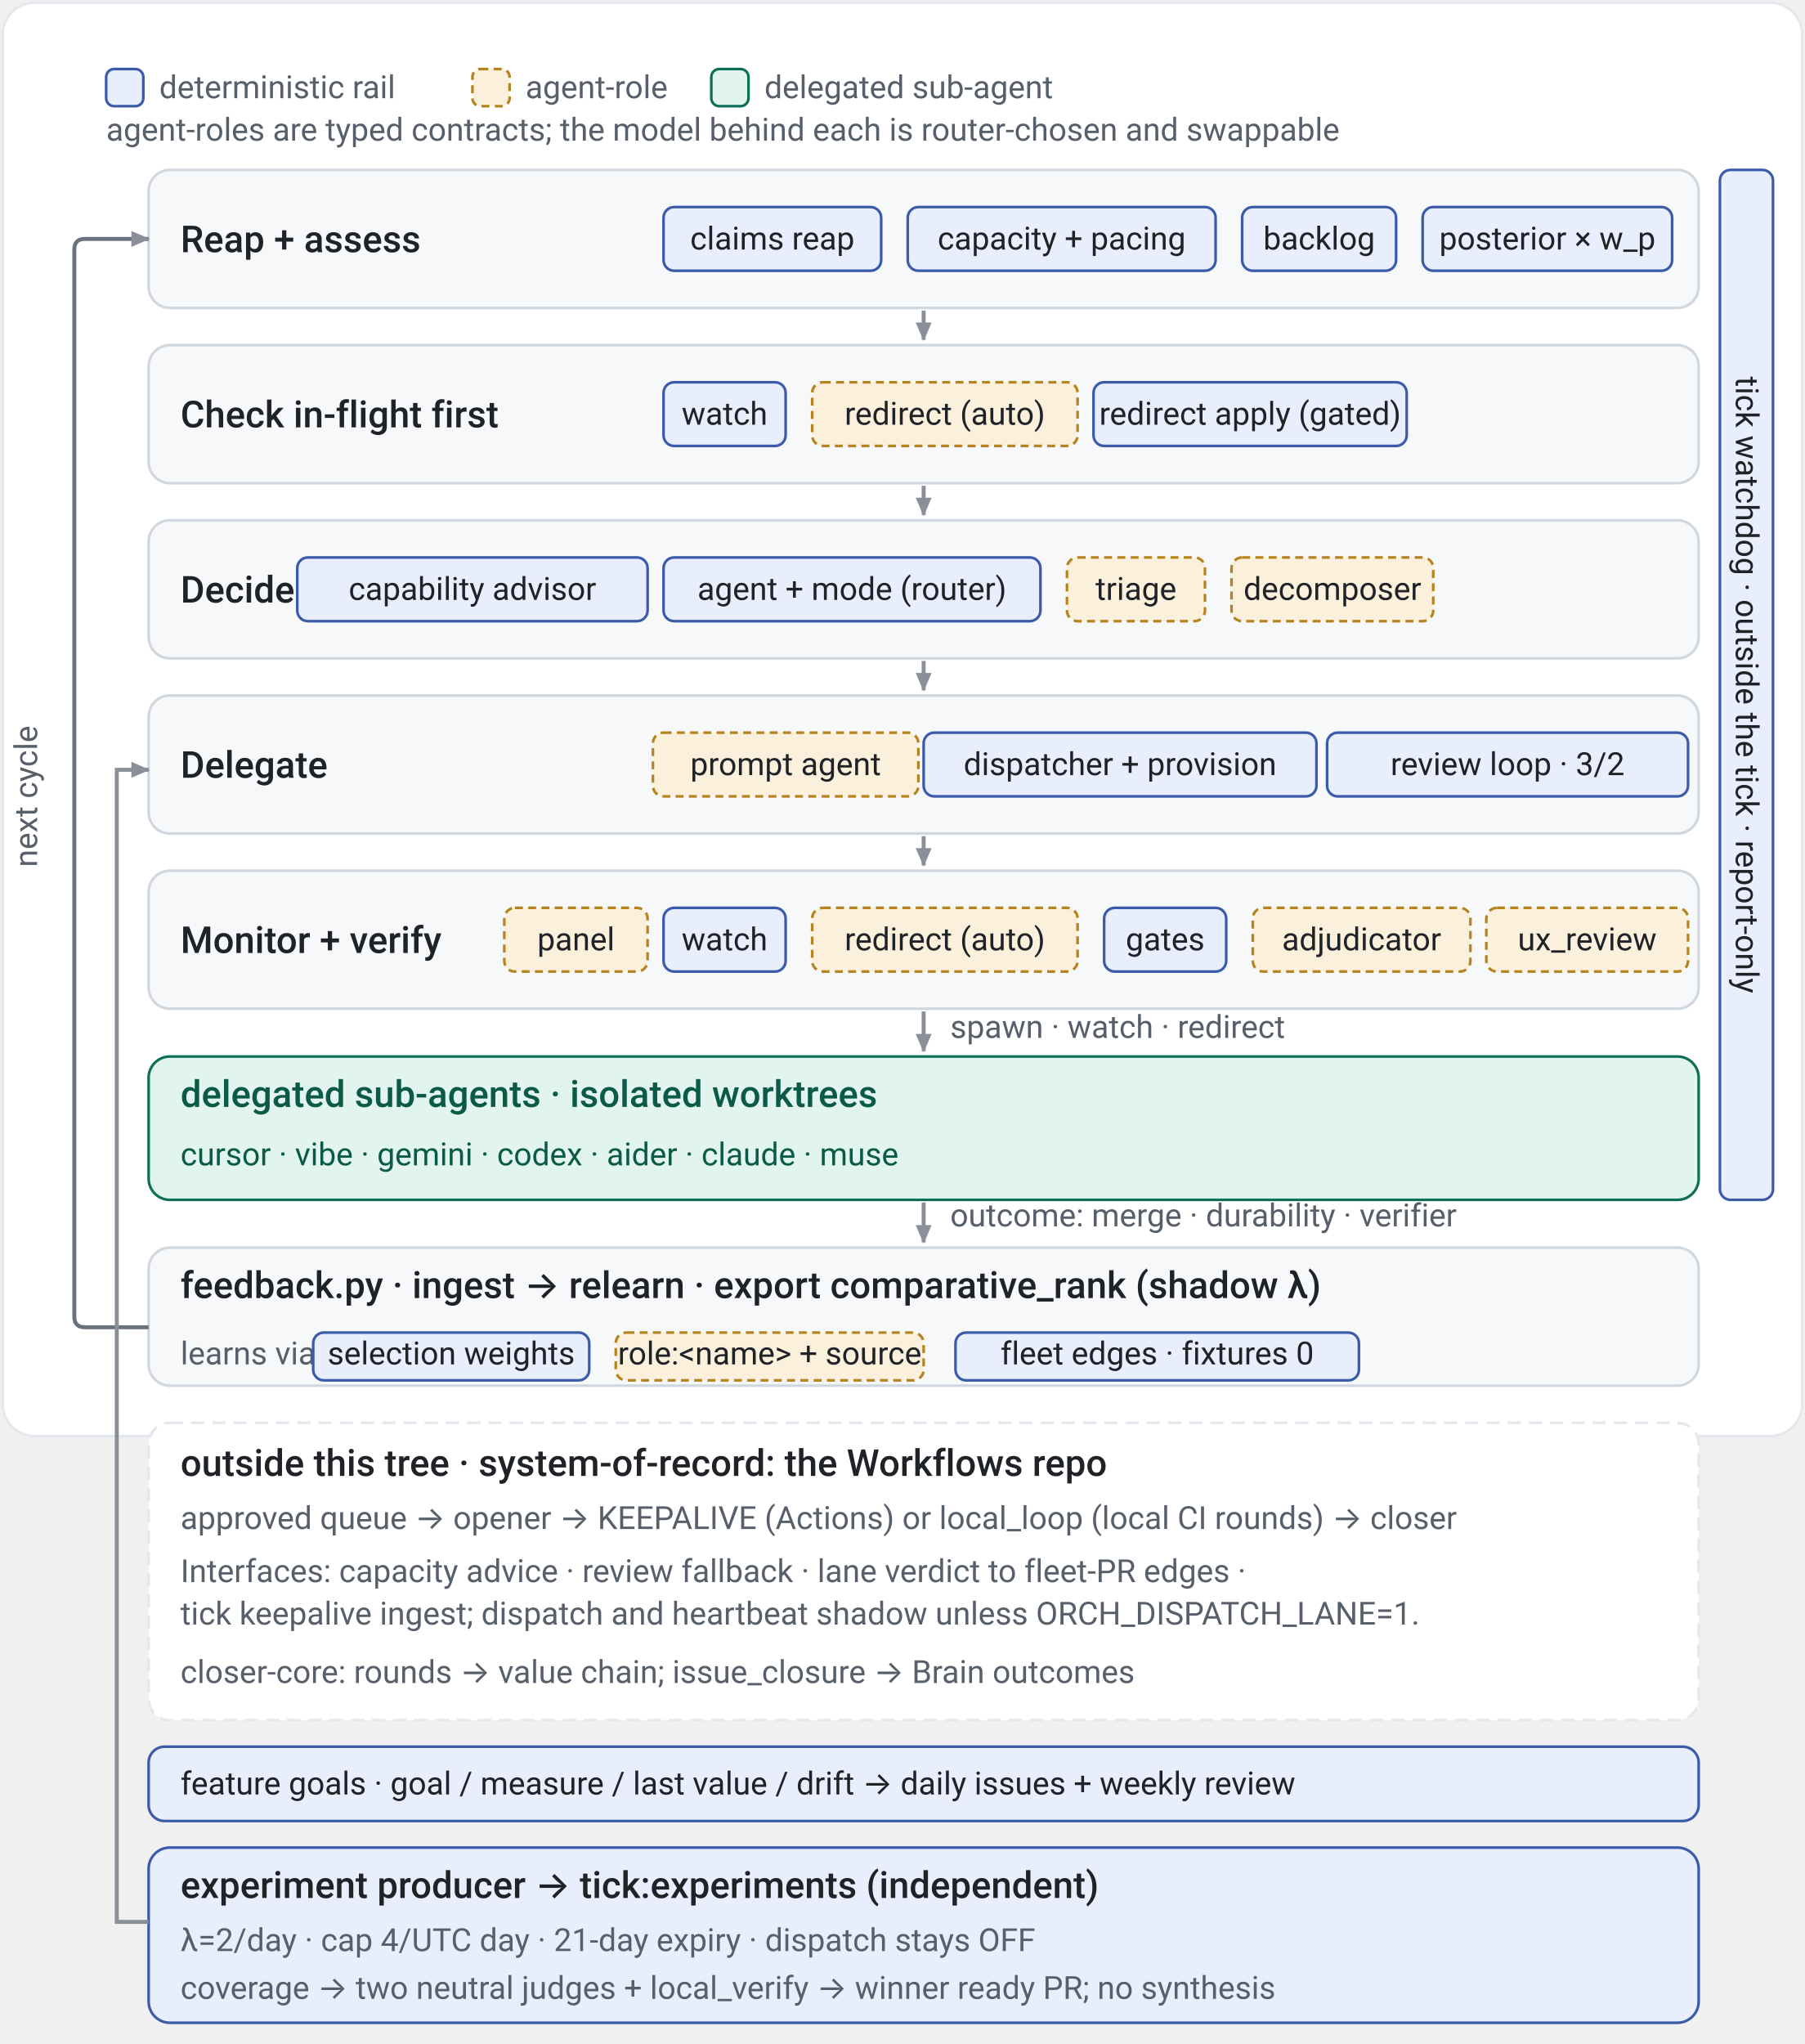
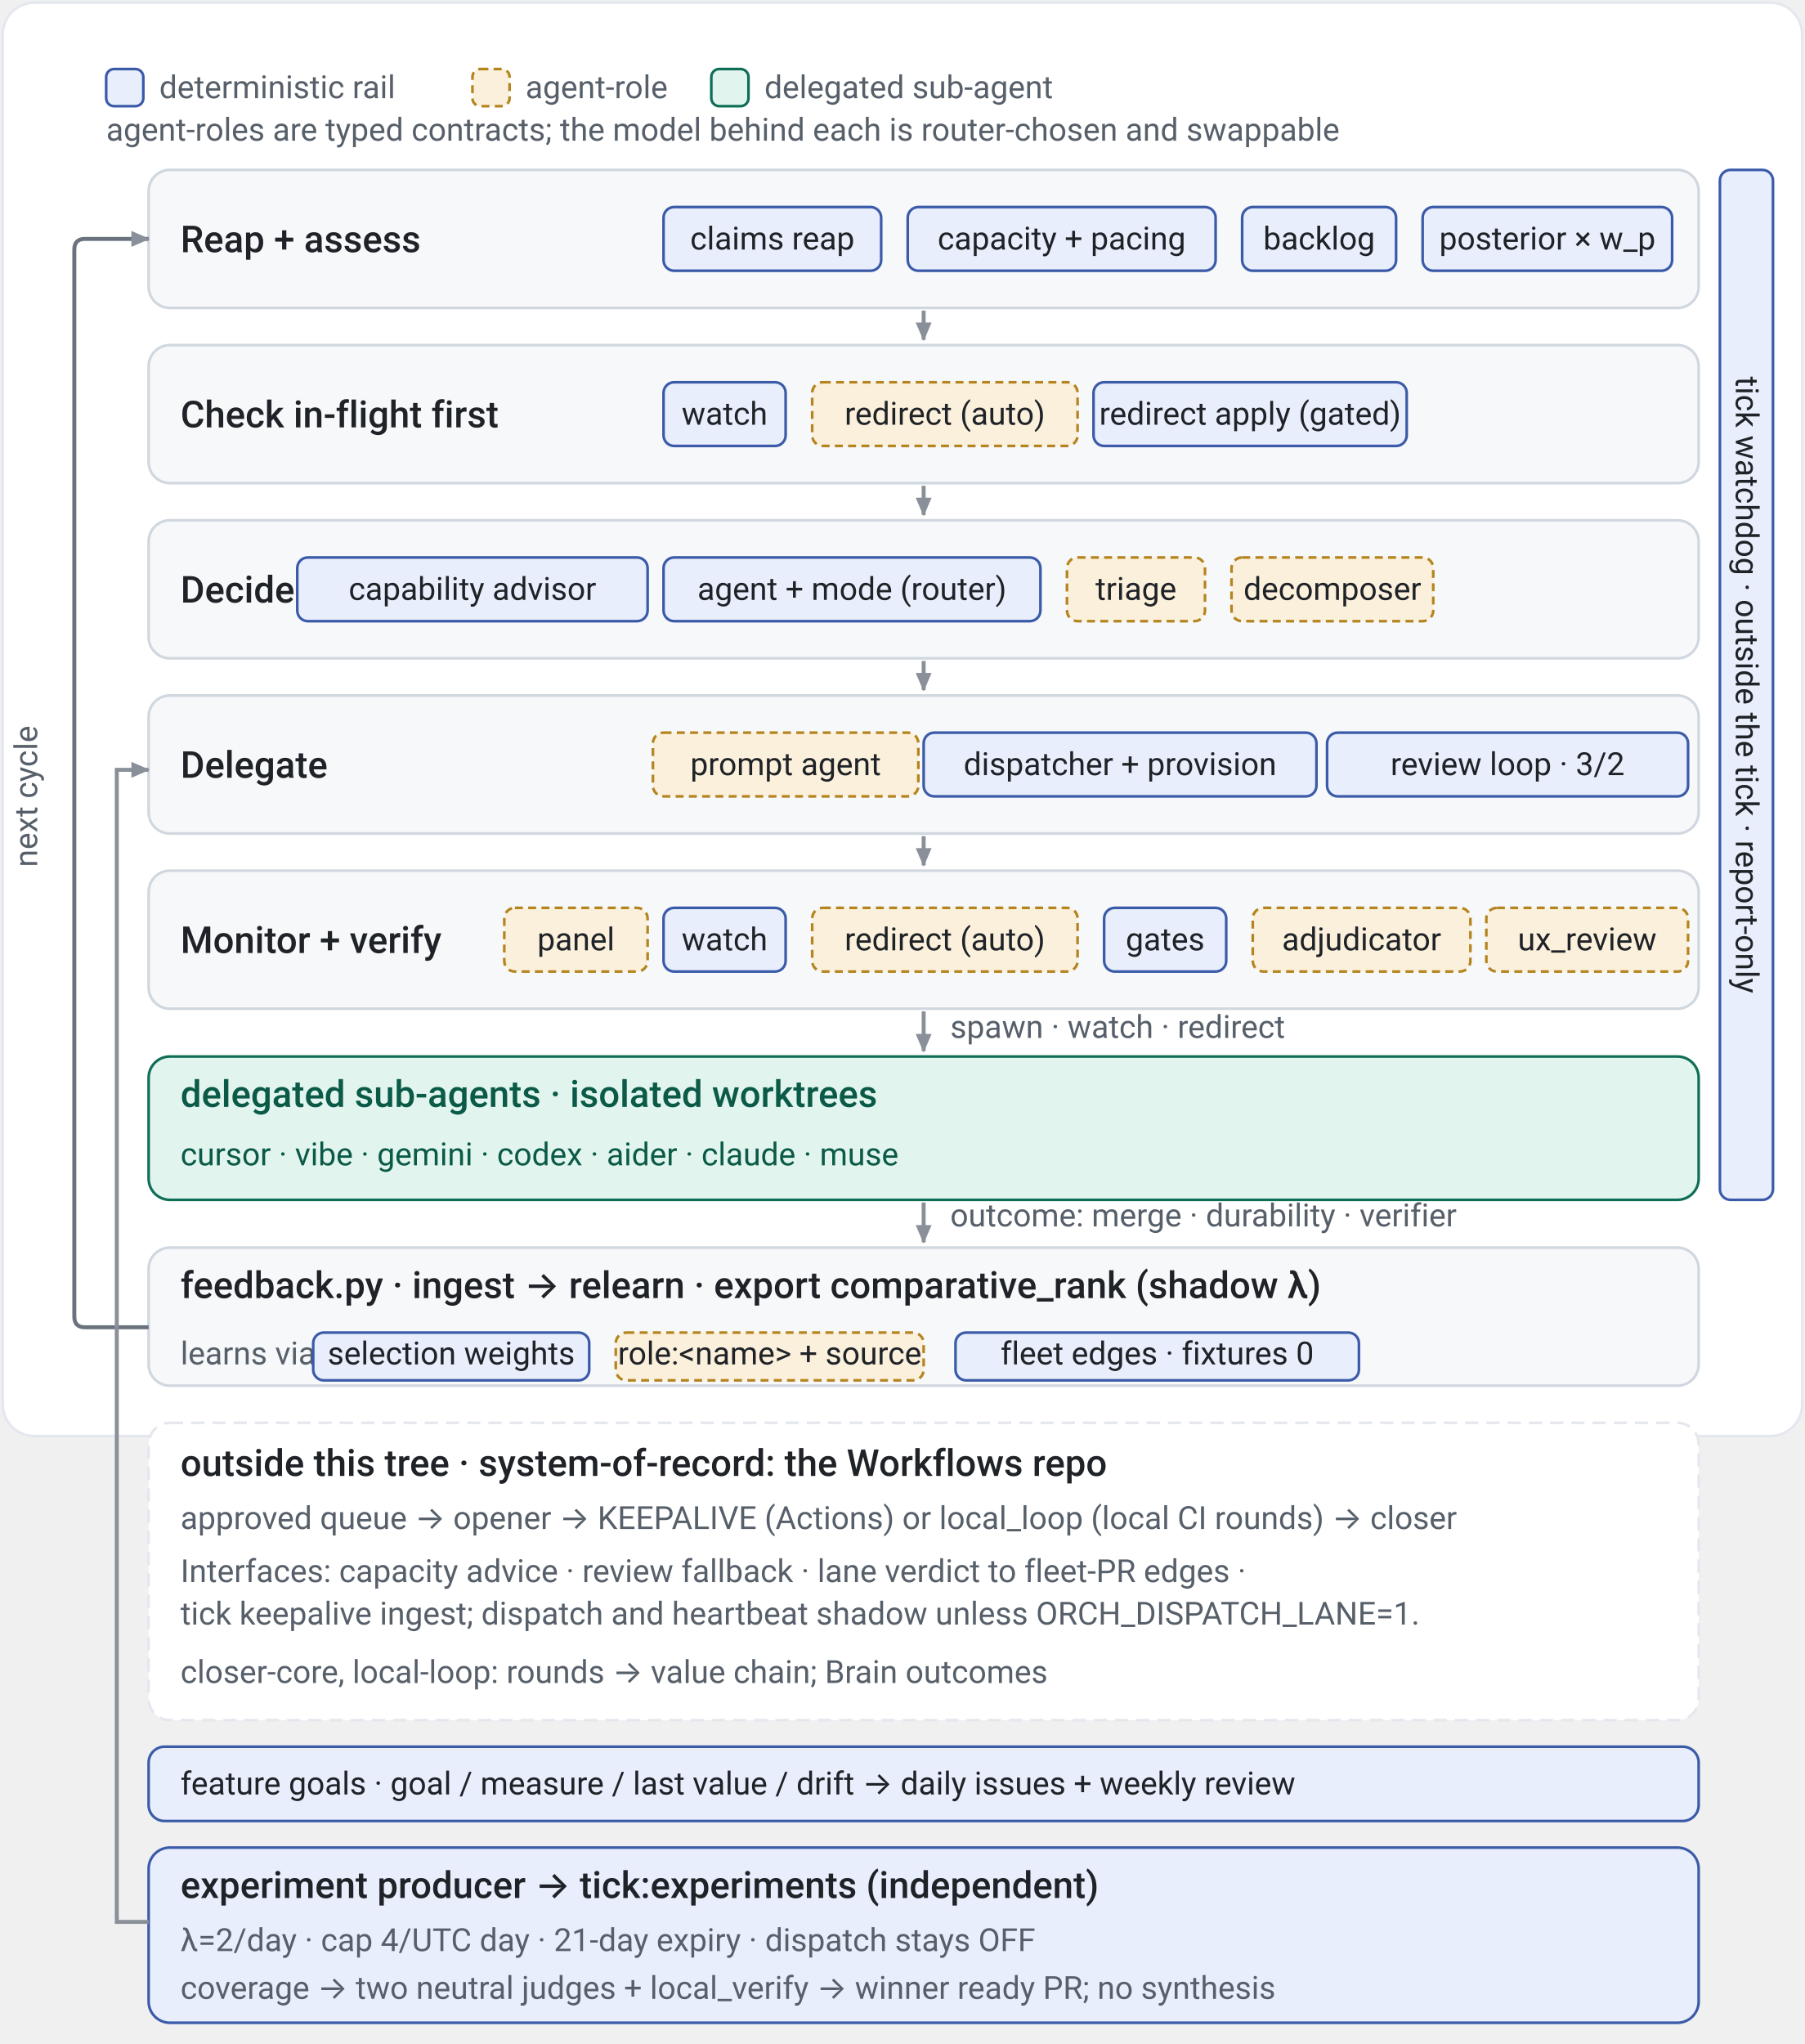
<svg xmlns="http://www.w3.org/2000/svg" width="680" viewBox="0 0 680 770" role="img">
  <style>
  .bg{fill:#ffffff;stroke:#e4e8ee;}
  .t,.th,.subhead{font:500 14px ui-sans-serif,system-ui,-apple-system,"Segoe UI",Roboto,sans-serif;fill:#1f2328;}
  .subhead{fill:#0b5a47;}
  .ts{font:400 12px ui-sans-serif,system-ui,-apple-system,"Segoe UI",Roboto,sans-serif;fill:#57606a;}
  .ct{font:400 12px ui-sans-serif,system-ui,-apple-system,"Segoe UI",Roboto,sans-serif;fill:#1f2328;}
  .ctsub{font:400 12px ui-sans-serif,system-ui,-apple-system,"Segoe UI",Roboto,sans-serif;fill:#0b5a47;}
  .stage{fill:#f6f8fa;stroke:#d0d7de;}
  .rail{fill:#e8eefb;stroke:#3b5ba9;}
  .role{fill:#fbf0db;stroke:#b5841f;stroke-dasharray:3 2;}
  .sub{fill:#e1f5ee;stroke:#0f6e56;}
  .arrow{stroke:#8a9099;stroke-width:1.5;fill:none;}
  .return{stroke:#6a737d;stroke-width:1.5;fill:none;}
</style>
  <defs>
    <marker id="ah" markerWidth="9" markerHeight="9" refX="6.5" refY="3" orient="auto" markerUnits="userSpaceOnUse">
      <path d="M0,0 L7,3 L0,6 Z" fill="#8a9099" />
    </marker>
  </defs>
  <rect class="bg" x="1" y="1" width="678" height="540" rx="12" />
  <rect class="rail" x="40" y="26" width="14" height="14" rx="3" />
  <text class="ts" x="60" y="37">deterministic rail</text>
  <rect class="role" x="178" y="26" width="14" height="14" rx="3" />
  <text class="ts" x="198" y="37">agent-role</text>
  <rect class="sub" x="268" y="26" width="14" height="14" rx="3" />
  <text class="ts" x="288" y="37">delegated sub-agent</text>
  <text class="ts" x="40" y="53">agent-roles are typed contracts; the model behind each is router-chosen and swappable</text>
  <rect class="stage" x="56" y="64" width="584" height="52" rx="8" />
  <text class="th" x="68" y="95">Reap + assess</text>
  <rect class="rail" x="250" y="78" width="82" height="24" rx="4" />
  <text class="ct" x="291" y="94" text-anchor="middle">claims reap</text>
  <rect class="rail" x="342" y="78" width="116" height="24" rx="4" />
  <text class="ct" x="400" y="94" text-anchor="middle">capacity + pacing</text>
  <rect class="rail" x="468" y="78" width="58" height="24" rx="4" />
  <text class="ct" x="497" y="94" text-anchor="middle">backlog</text>
  <rect class="rail" x="536" y="78" width="94" height="24" rx="4" />
  <text class="ct" x="583" y="94" text-anchor="middle">posterior × w_p</text>
  <rect class="stage" x="56" y="130" width="584" height="52" rx="8" />
  <text class="th" x="68" y="161">Check in-flight first</text>
  <rect class="rail" x="250" y="144" width="46" height="24" rx="4" />
  <text class="ct" x="273" y="160" text-anchor="middle">watch</text>
  <rect class="role" x="306" y="144" width="100" height="24" rx="4" />
  <text class="ct" x="356" y="160" text-anchor="middle">redirect (auto)</text>
  <rect class="rail" x="412" y="144" width="118" height="24" rx="4" />
  <text class="ct" x="471" y="160" text-anchor="middle">redirect apply (gated)</text>
  <g />
  <rect class="stage" x="56" y="196" width="584" height="52" rx="8" />
  <text class="th" x="68" y="227">Decide</text>
  <rect class="rail" x="112" y="210" width="132" height="24" rx="4" />
  <text class="ct" x="178" y="226" text-anchor="middle">capability advisor</text>
  <rect class="rail" x="250" y="210" width="142" height="24" rx="4" />
  <text class="ct" x="321" y="226" text-anchor="middle">agent + mode (router)</text>
  <rect class="role" x="402" y="210" width="52" height="24" rx="4" />
  <text class="ct" x="428" y="226" text-anchor="middle">triage</text>
  <rect class="role" x="464" y="210" width="76" height="24" rx="4" />
  <text class="ct" x="502" y="226" text-anchor="middle">decomposer</text>
  <rect class="stage" x="56" y="262" width="584" height="52" rx="8" />
  <text class="th" x="68" y="293">Delegate</text>
  <rect class="role" x="246" y="276" width="100" height="24" rx="4" />
  <text class="ct" x="296" y="292" text-anchor="middle">prompt agent</text>
  <rect class="rail" x="348" y="276" width="148" height="24" rx="4" />
  <text class="ct" x="422" y="292" text-anchor="middle">dispatcher + provision</text>
  <rect class="rail" x="500" y="276" width="136" height="24" rx="4" />
  <text class="ct" x="568" y="292" text-anchor="middle">review loop · 3/2</text>
  <g />
  <rect class="stage" x="56" y="328" width="584" height="52" rx="8" />
  <text class="th" x="68" y="359">Monitor + verify</text>
  <rect class="rail" x="250" y="342" width="46" height="24" rx="4" />
  <text class="ct" x="273" y="358" text-anchor="middle">watch</text>
  <rect class="role" x="306" y="342" width="100" height="24" rx="4" />
  <text class="ct" x="356" y="358" text-anchor="middle">redirect (auto)</text>
  <rect class="rail" x="416" y="342" width="46" height="24" rx="4" />
  <text class="ct" x="439" y="358" text-anchor="middle">gates</text>
  <rect class="role" x="472" y="342" width="82" height="24" rx="4" />
  <text class="ct" x="513" y="358" text-anchor="middle">adjudicator</text>
  <rect class="role" x="560" y="342" width="76" height="24" rx="4" />
  <text class="ct" x="598" y="358" text-anchor="middle">ux_review</text>
  <g>
    <rect class="role" x="190" y="342" width="54" height="24" rx="4" />
    <text class="ct" x="217" y="358" text-anchor="middle">panel</text>
  </g>
  <line class="arrow" x1="348" y1="117" x2="348" y2="128" marker-end="url(#ah)" />
  <line class="arrow" x1="348" y1="183" x2="348" y2="194" marker-end="url(#ah)" />
  <line class="arrow" x1="348" y1="249" x2="348" y2="260" marker-end="url(#ah)" />
  <line class="arrow" x1="348" y1="315" x2="348" y2="326" marker-end="url(#ah)" />
  <line class="arrow" x1="348" y1="381" x2="348" y2="396" marker-end="url(#ah)" />
  <text class="ts" x="358" y="391">spawn · watch · redirect</text>
  <rect class="sub" x="56" y="398" width="584" height="54" rx="8" />
  <text class="subhead" x="68" y="417">delegated sub-agents · isolated worktrees</text>
  <text class="ctsub" x="68" y="439">cursor · vibe · gemini · codex · aider · claude · muse</text>
  <line class="arrow" x1="348" y1="453" x2="348" y2="468" marker-end="url(#ah)" />
  <text class="ts" x="358" y="462">outcome: merge · durability · verifier</text>
  <g id="comparative-routing-shadow">
</g>
  <rect class="stage" x="56" y="470" width="584" height="52" rx="8" />
  <text class="th" x="68" y="489">feedback.py · ingest → relearn · export comparative_rank (shadow λ)</text>
  <text class="ts" x="68" y="514">learns via outcomes:</text>
  <rect class="rail" x="118" y="502" width="104" height="18" rx="4" />
  <text class="ct" x="170" y="514" text-anchor="middle">selection weights</text>
  <rect class="role" x="232" y="502" width="116" height="18" rx="4" />
  <text class="ct" x="290" y="514" text-anchor="middle">role:&lt;name&gt; + source</text>
  <rect class="rail" x="360" y="502" width="152" height="18" rx="4" />
  <text class="ct" x="436" y="514" text-anchor="middle">fleet edges · fixtures 0</text>
  <path class="return" d="M56,500 L32,500 Q28,500 28,496 L28,94 Q28,90 32,90 L56,90" marker-end="url(#ah)" />
  <text class="ts" x="14" y="300" text-anchor="middle" transform="rotate(-90 14 300)">next cycle</text>
  <rect class="rail" x="648" y="64" width="20" height="388" rx="4" />
  <text class="ct" x="654" y="258" text-anchor="middle" transform="rotate(90 654 258)">tick watchdog · outside the tick · report-only</text>
  <rect class="bg" x="56" y="536" width="584" height="112" rx="8" stroke-dasharray="5 3" />
  <text class="th" x="68" y="556">outside this tree · system-of-record: the Workflows repo</text>
  <text class="ts" x="68" y="576">approved queue → opener → KEEPALIVE (Actions) or local_loop (local CI rounds) → closer</text>
  <text class="ts" x="68" y="596">Interfaces: capacity advice · review fallback · lane verdict to fleet-PR edges ·</text>
  <text class="ts" x="68" y="612">tick keepalive ingest; dispatch and heartbeat shadow unless ORCH_DISPATCH_LANE=1.</text>
-   <text class="ts" x="68" y="634">closer-core: rounds → value chain; issue_closure → Brain outcomes</text>
+   <text class="ts" x="68" y="634">closer-core, local-loop: rounds → value chain; Brain outcomes</text>
  <g id="feature-goals-feedback">
    <rect class="rail" x="56" y="658" width="584" height="28" rx="6" />
    <text class="ct" x="68" y="676">feature goals · goal / measure / last value / drift → daily issues + weekly review</text>
  </g>
  <rect class="rail" x="56" y="696" width="584" height="66" rx="8" />
  <text class="th" x="68" y="715">experiment producer → tick:experiments (independent)</text>
  <text class="ts" x="68" y="735">λ=2/day · cap 4/UTC day · 21-day expiry · dispatch stays OFF</text>
  <text class="ts" x="68" y="753">coverage → two neutral judges + local_verify → winner ready PR; no synthesis</text>
  <path class="arrow" d="M56,724 L44,724 L44,290 L56,290" marker-end="url(#ah)" />
  <g id="native-handoff-contract" />
</svg>
